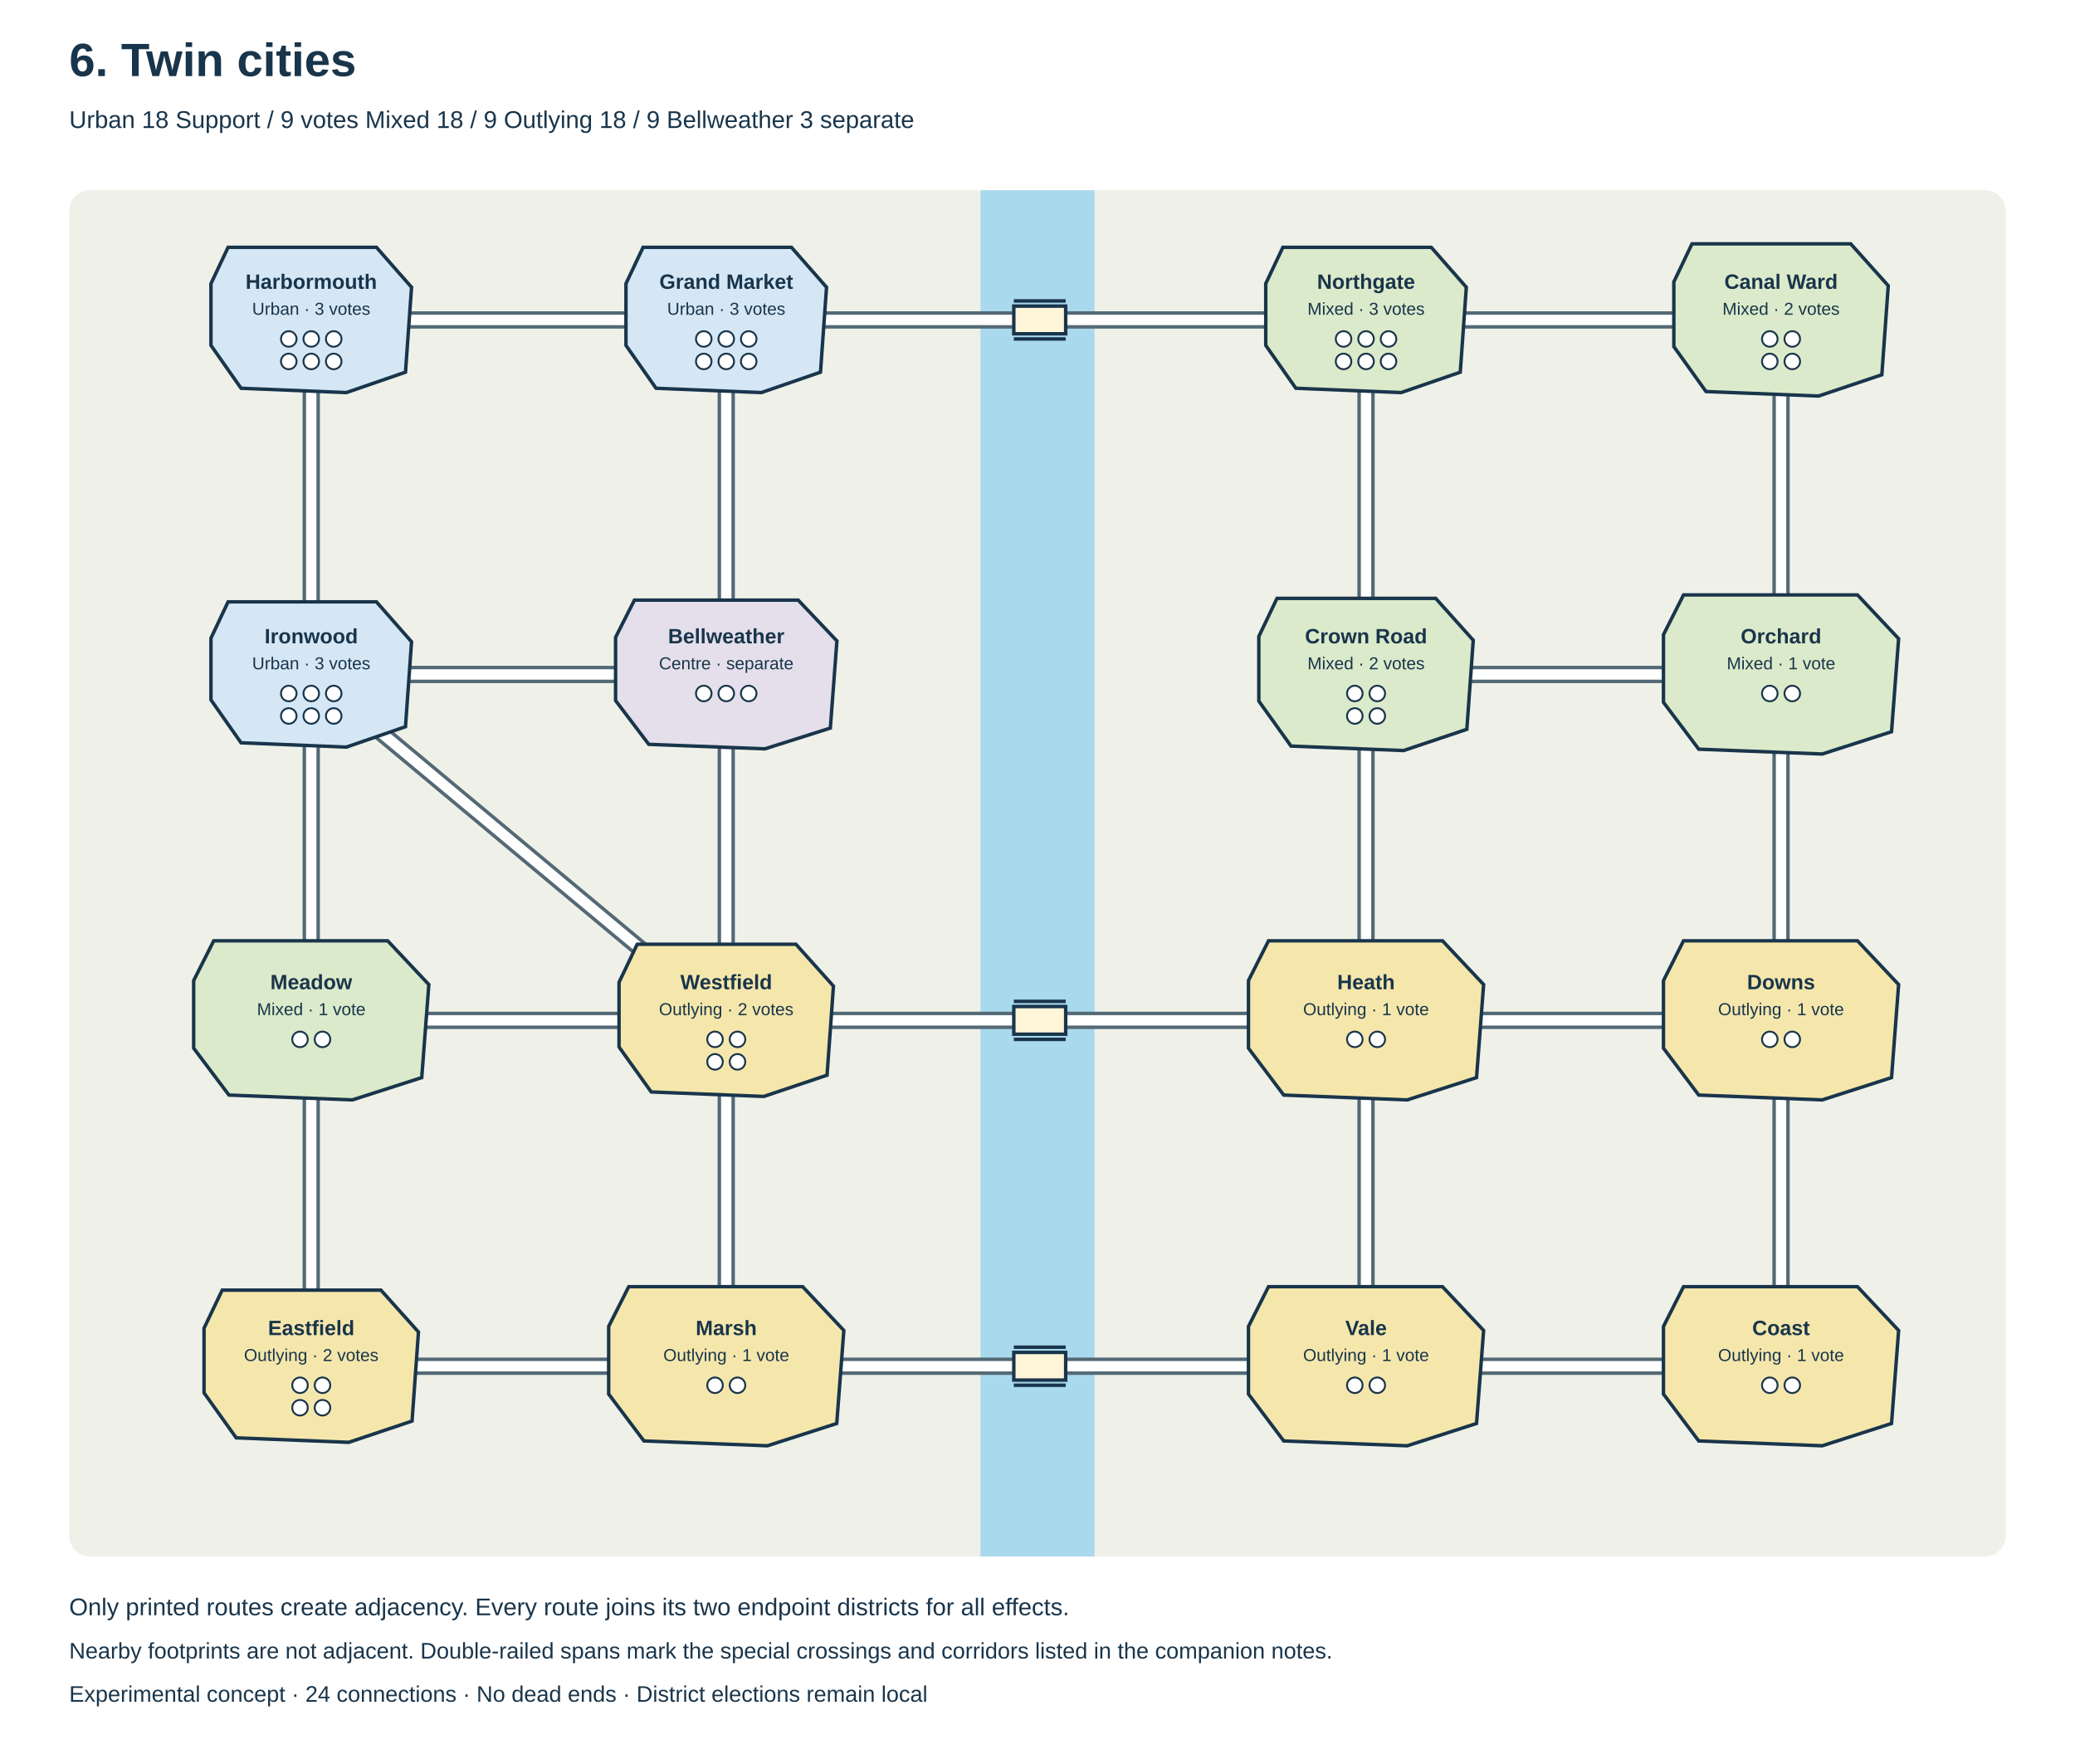
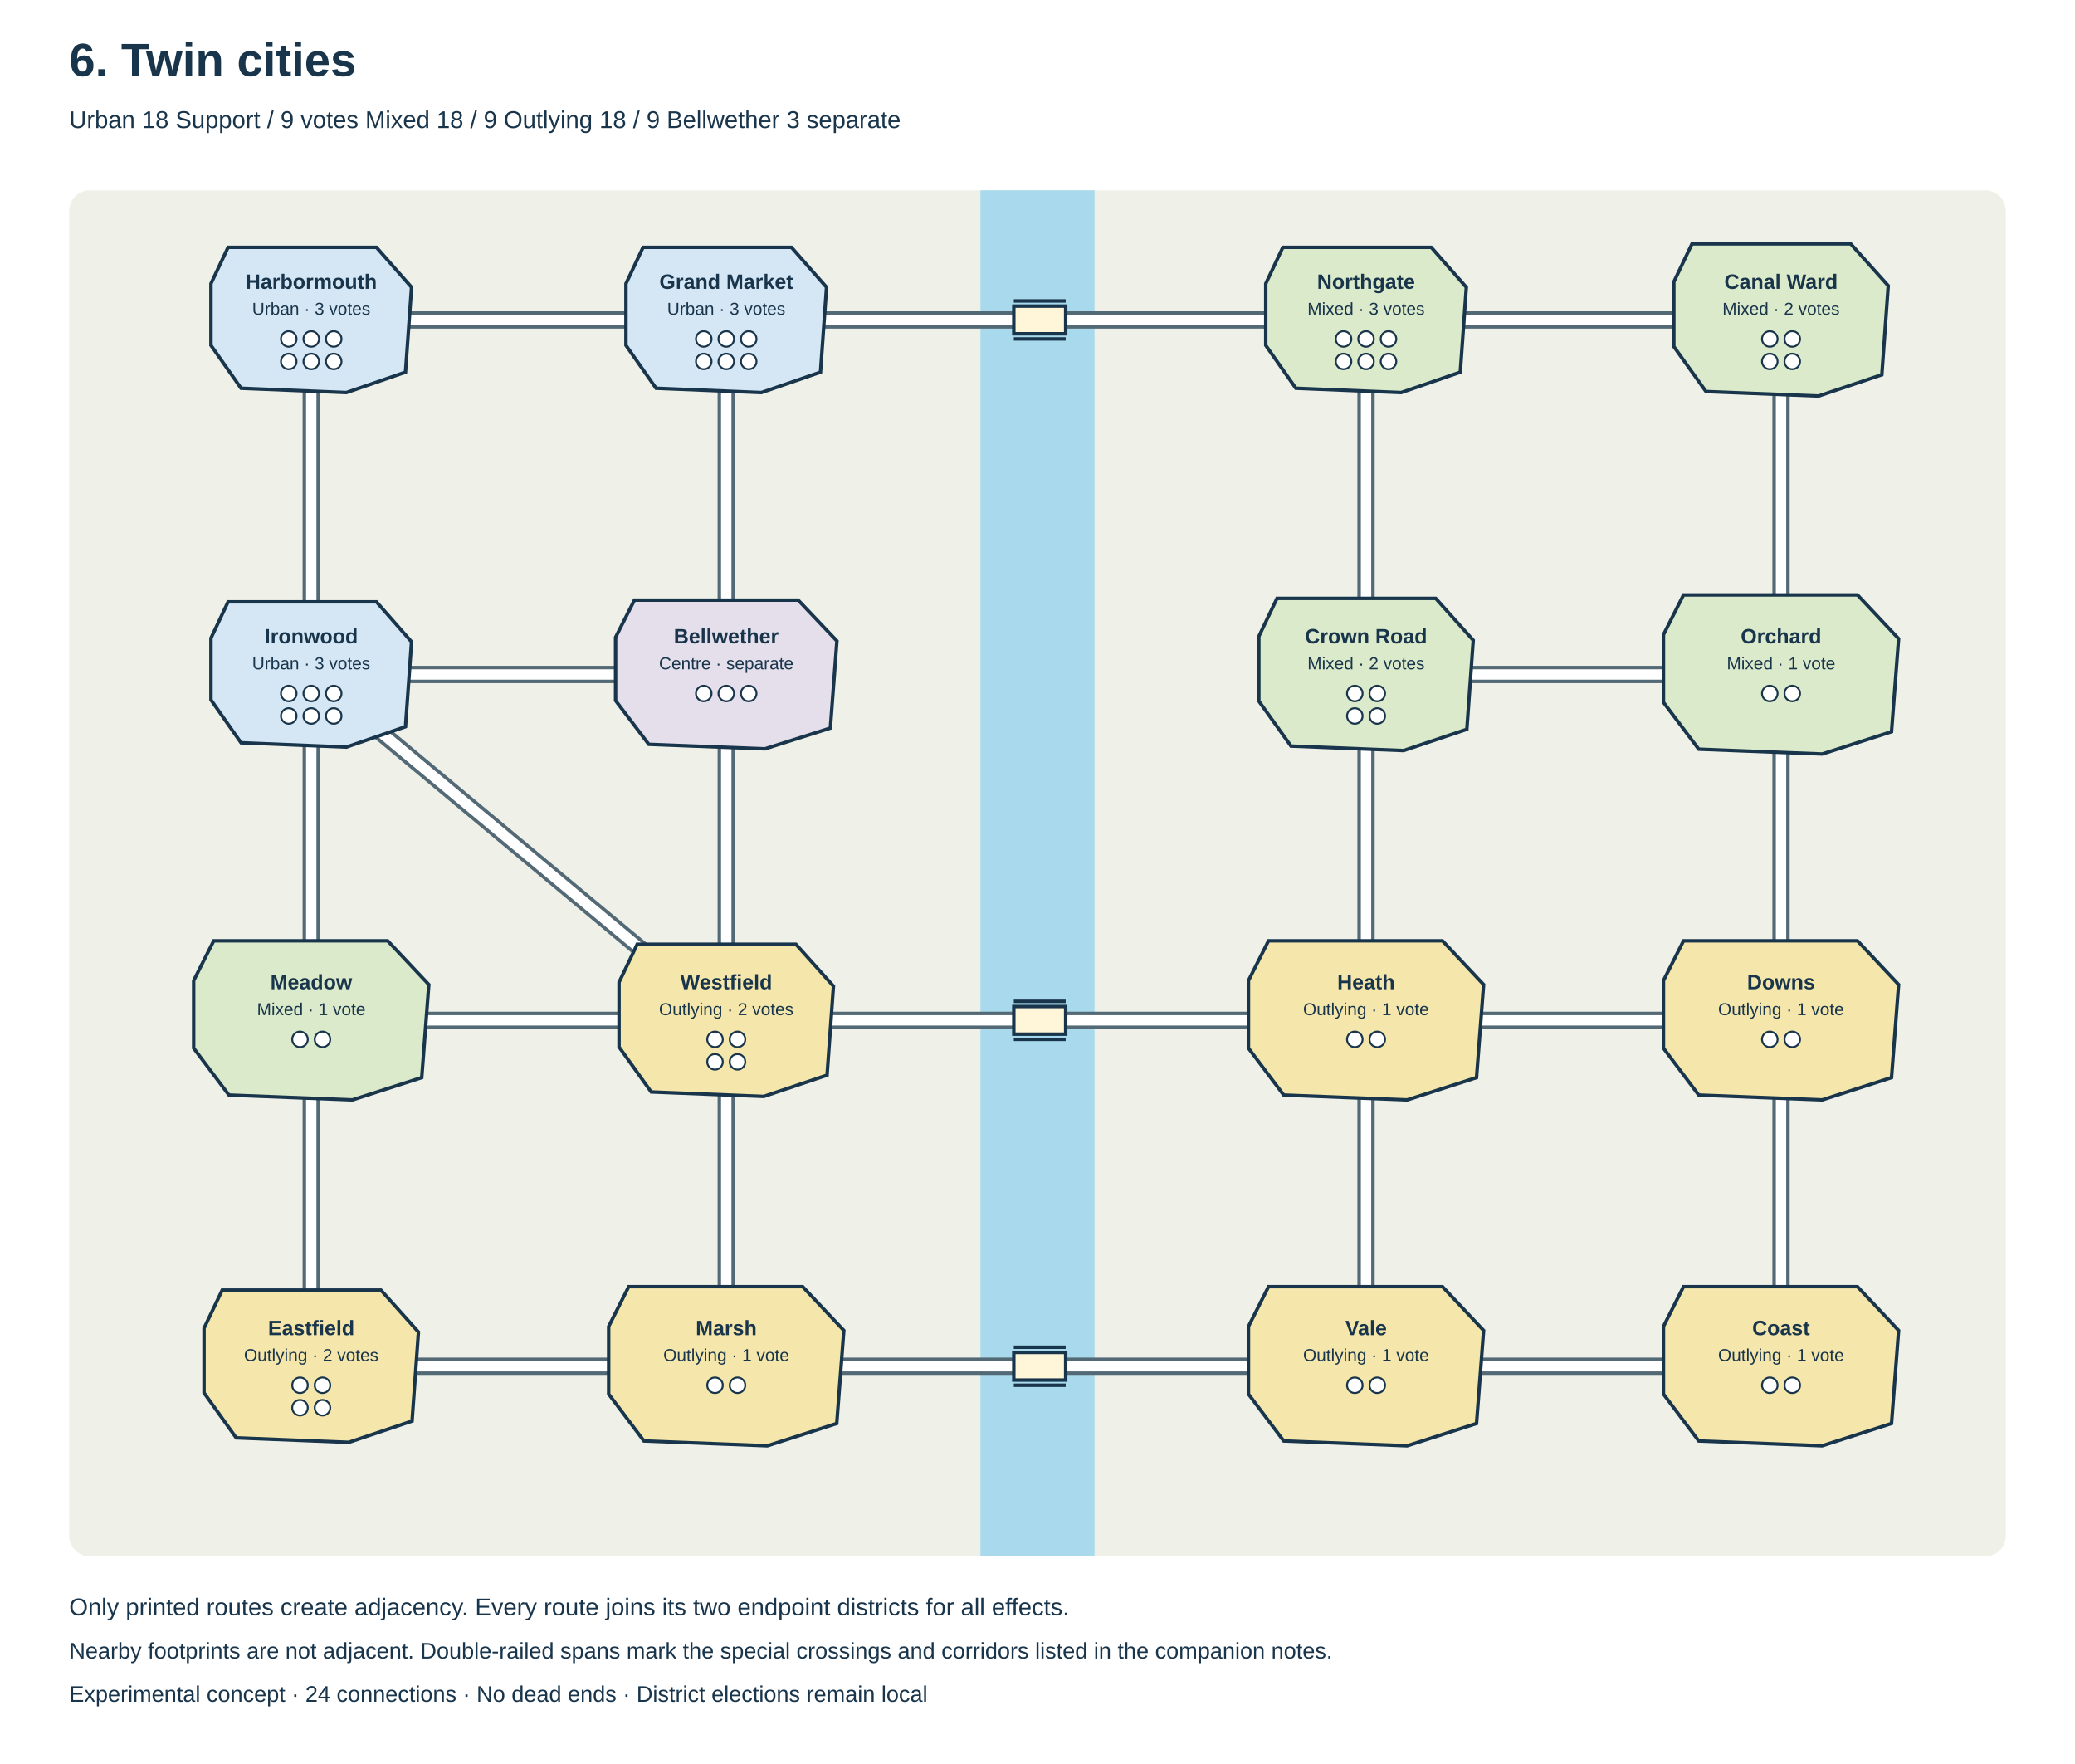
<svg xmlns="http://www.w3.org/2000/svg" viewBox="0 0 1200 1020" role="img" aria-labelledby="title desc">
  <style>text{font-family:Arial,sans-serif;fill:#19354b}.name{font-size:12px;font-weight:700}.detail{font-size:10px}.terrain{font-size:15px;font-style:italic;fill:#355564}</style>
  <rect width="1200" height="1020" fill="white" />
  <text x="40" y="44" font-size="27" font-weight="700">6. Twin cities</text>
-   <text x="40" y="74" font-size="14">Urban 18 Support / 9 votes     Mixed 18 / 9     Outlying 18 / 9     Bellweather 3 separate</text>
+   <text x="40" y="74" font-size="14">Urban 18 Support / 9 votes     Mixed 18 / 9     Outlying 18 / 9     Bellwether 3 separate</text>
  <rect x="40" y="110" width="1120" height="790" rx="12" fill="#eff1e9" />
  <polyline points="600.0,110.0 600.0,900.0" fill="none" stroke="#a9d9ec" stroke-width="66" stroke-linejoin="round" />
  <g data-route="B-D">
    <path d="M 420,185 L 790,185" fill="none" stroke="#536975" stroke-width="10" stroke-linecap="round" />
    <path d="M 420,185 L 790,185" fill="none" stroke="#ffffff" stroke-width="6" />
  </g>
  <g transform="translate(601.3 185.0) rotate(0.0)" aria-label="bridge">
    <rect x="-15" y="-8" width="30" height="16" fill="#fff5d8" stroke="#19354b" stroke-width="2" />
    <path d="M -15,-11 h30 M -15,11 h30" stroke="#19354b" stroke-width="2" />
  </g>
  <g data-route="I-L">
    <path d="M 420,590 L 790,590" fill="none" stroke="#536975" stroke-width="10" stroke-linecap="round" />
    <path d="M 420,590 L 790,590" fill="none" stroke="#ffffff" stroke-width="6" />
  </g>
  <g transform="translate(601.3 590.0) rotate(0.0)" aria-label="bridge">
    <rect x="-15" y="-8" width="30" height="16" fill="#fff5d8" stroke="#19354b" stroke-width="2" />
    <path d="M -15,-11 h30 M -15,11 h30" stroke="#19354b" stroke-width="2" />
  </g>
  <g data-route="K-N">
    <path d="M 420,790 L 790,790" fill="none" stroke="#536975" stroke-width="10" stroke-linecap="round" />
    <path d="M 420,790 L 790,790" fill="none" stroke="#ffffff" stroke-width="6" />
  </g>
  <g transform="translate(601.3 790.0) rotate(0.0)" aria-label="bridge">
    <rect x="-15" y="-8" width="30" height="16" fill="#fff5d8" stroke="#19354b" stroke-width="2" />
    <path d="M -15,-11 h30 M -15,11 h30" stroke="#19354b" stroke-width="2" />
  </g>
  <g data-route="C-H">
    <path d="M 180,390 L 180,590" fill="none" stroke="#536975" stroke-width="10" stroke-linecap="round" />
    <path d="M 180,390 L 180,590" fill="none" stroke="#ffffff" stroke-width="6" />
  </g>
  <g data-route="F-L">
    <path d="M 790,390 L 790,590" fill="none" stroke="#536975" stroke-width="10" stroke-linecap="round" />
    <path d="M 790,390 L 790,590" fill="none" stroke="#ffffff" stroke-width="6" />
  </g>
  <g data-route="G-M">
    <path d="M 1030,390 L 1030,590" fill="none" stroke="#536975" stroke-width="10" stroke-linecap="round" />
    <path d="M 1030,390 L 1030,590" fill="none" stroke="#ffffff" stroke-width="6" />
  </g>
  <g data-route="H-J">
    <path d="M 180,590 L 180,790" fill="none" stroke="#536975" stroke-width="10" stroke-linecap="round" />
    <path d="M 180,590 L 180,790" fill="none" stroke="#ffffff" stroke-width="6" />
  </g>
  <g data-route="I-K">
    <path d="M 420,590 L 420,790" fill="none" stroke="#536975" stroke-width="10" stroke-linecap="round" />
    <path d="M 420,590 L 420,790" fill="none" stroke="#ffffff" stroke-width="6" />
  </g>
  <g data-route="M-O">
    <path d="M 1030,590 L 1030,790" fill="none" stroke="#536975" stroke-width="10" stroke-linecap="round" />
    <path d="M 1030,590 L 1030,790" fill="none" stroke="#ffffff" stroke-width="6" />
  </g>
  <g data-route="X-I">
    <path d="M 420,390 L 420,590" fill="none" stroke="#536975" stroke-width="10" stroke-linecap="round" />
    <path d="M 420,390 L 420,590" fill="none" stroke="#ffffff" stroke-width="6" />
  </g>
  <g data-route="A-C">
    <path d="M 180,185 L 180,390" fill="none" stroke="#536975" stroke-width="10" stroke-linecap="round" />
    <path d="M 180,185 L 180,390" fill="none" stroke="#ffffff" stroke-width="6" />
  </g>
  <g data-route="B-X">
    <path d="M 420,185 L 420,390" fill="none" stroke="#536975" stroke-width="10" stroke-linecap="round" />
    <path d="M 420,185 L 420,390" fill="none" stroke="#ffffff" stroke-width="6" />
  </g>
  <g data-route="E-G">
    <path d="M 1030,185 L 1030,390" fill="none" stroke="#536975" stroke-width="10" stroke-linecap="round" />
    <path d="M 1030,185 L 1030,390" fill="none" stroke="#ffffff" stroke-width="6" />
  </g>
  <g data-route="A-B">
    <path d="M 180,185 L 420,185" fill="none" stroke="#536975" stroke-width="10" stroke-linecap="round" />
    <path d="M 180,185 L 420,185" fill="none" stroke="#ffffff" stroke-width="6" />
  </g>
  <g data-route="D-E">
    <path d="M 790,185 L 1030,185" fill="none" stroke="#536975" stroke-width="10" stroke-linecap="round" />
    <path d="M 790,185 L 1030,185" fill="none" stroke="#ffffff" stroke-width="6" />
  </g>
  <g data-route="L-N">
    <path d="M 790,590 L 790,790" fill="none" stroke="#536975" stroke-width="10" stroke-linecap="round" />
    <path d="M 790,590 L 790,790" fill="none" stroke="#ffffff" stroke-width="6" />
  </g>
  <g data-route="D-F">
    <path d="M 790,185 L 790,390" fill="none" stroke="#536975" stroke-width="10" stroke-linecap="round" />
    <path d="M 790,185 L 790,390" fill="none" stroke="#ffffff" stroke-width="6" />
  </g>
  <g data-route="C-X">
    <path d="M 180,390 L 420,390" fill="none" stroke="#536975" stroke-width="10" stroke-linecap="round" />
    <path d="M 180,390 L 420,390" fill="none" stroke="#ffffff" stroke-width="6" />
  </g>
  <g data-route="F-G">
    <path d="M 790,390 L 1030,390" fill="none" stroke="#536975" stroke-width="10" stroke-linecap="round" />
    <path d="M 790,390 L 1030,390" fill="none" stroke="#ffffff" stroke-width="6" />
  </g>
  <g data-route="H-I">
    <path d="M 180,590 L 420,590" fill="none" stroke="#536975" stroke-width="10" stroke-linecap="round" />
    <path d="M 180,590 L 420,590" fill="none" stroke="#ffffff" stroke-width="6" />
  </g>
  <g data-route="J-K">
    <path d="M 180,790 L 420,790" fill="none" stroke="#536975" stroke-width="10" stroke-linecap="round" />
    <path d="M 180,790 L 420,790" fill="none" stroke="#ffffff" stroke-width="6" />
  </g>
  <g data-route="L-M">
    <path d="M 790,590 L 1030,590" fill="none" stroke="#536975" stroke-width="10" stroke-linecap="round" />
    <path d="M 790,590 L 1030,590" fill="none" stroke="#ffffff" stroke-width="6" />
  </g>
  <g data-route="N-O">
    <path d="M 790,790 L 1030,790" fill="none" stroke="#536975" stroke-width="10" stroke-linecap="round" />
    <path d="M 790,790 L 1030,790" fill="none" stroke="#ffffff" stroke-width="6" />
  </g>
  <g data-route="C-I">
    <path d="M 180,390 L 420,590" fill="none" stroke="#536975" stroke-width="10" stroke-linecap="round" />
    <path d="M 180,390 L 420,590" fill="none" stroke="#ffffff" stroke-width="6" />
  </g>
  <g data-district="A">
    <polygon points="131.9,143.0 217.7,143.0 238.0,166.1 234.5,215.2 200.3,227.0 139.4,224.5 122.0,199.7 122.0,164.0" fill="#d5e7f5" stroke="#19354b" stroke-width="2" />
    <text class="name" x="180" y="167" text-anchor="middle">Harbormouth</text>
    <text class="detail" x="180" y="182" text-anchor="middle">Urban · 3 votes</text>
    <circle cx="167.0" cy="196" r="4.5" fill="white" stroke="#19354b" stroke-width="1.1" />
    <circle cx="180.0" cy="196" r="4.5" fill="white" stroke="#19354b" stroke-width="1.1" />
    <circle cx="193.0" cy="196" r="4.5" fill="white" stroke="#19354b" stroke-width="1.1" />
    <circle cx="167.0" cy="209" r="4.5" fill="white" stroke="#19354b" stroke-width="1.1" />
    <circle cx="180.0" cy="209" r="4.5" fill="white" stroke="#19354b" stroke-width="1.1" />
    <circle cx="193.0" cy="209" r="4.5" fill="white" stroke="#19354b" stroke-width="1.1" />
  </g>
  <g data-district="B">
    <polygon points="371.9,143.0 457.7,143.0 478.0,166.1 474.5,215.2 440.3,227.0 379.4,224.5 362.0,199.7 362.0,164.0" fill="#d5e7f5" stroke="#19354b" stroke-width="2" />
    <text class="name" x="420" y="167" text-anchor="middle">Grand Market</text>
    <text class="detail" x="420" y="182" text-anchor="middle">Urban · 3 votes</text>
    <circle cx="407.0" cy="196" r="4.5" fill="white" stroke="#19354b" stroke-width="1.1" />
    <circle cx="420.0" cy="196" r="4.5" fill="white" stroke="#19354b" stroke-width="1.1" />
    <circle cx="433.0" cy="196" r="4.5" fill="white" stroke="#19354b" stroke-width="1.1" />
    <circle cx="407.0" cy="209" r="4.5" fill="white" stroke="#19354b" stroke-width="1.1" />
    <circle cx="420.0" cy="209" r="4.5" fill="white" stroke="#19354b" stroke-width="1.1" />
    <circle cx="433.0" cy="209" r="4.5" fill="white" stroke="#19354b" stroke-width="1.1" />
  </g>
  <g data-district="C">
    <polygon points="131.9,348.0 217.7,348.0 238.0,371.1 234.5,420.2 200.3,432.0 139.4,429.5 122.0,404.7 122.0,369.0" fill="#d5e7f5" stroke="#19354b" stroke-width="2" />
    <text class="name" x="180" y="372" text-anchor="middle">Ironwood</text>
    <text class="detail" x="180" y="387" text-anchor="middle">Urban · 3 votes</text>
    <circle cx="167.0" cy="401" r="4.5" fill="white" stroke="#19354b" stroke-width="1.1" />
    <circle cx="180.0" cy="401" r="4.5" fill="white" stroke="#19354b" stroke-width="1.1" />
    <circle cx="193.0" cy="401" r="4.5" fill="white" stroke="#19354b" stroke-width="1.1" />
    <circle cx="167.0" cy="414" r="4.5" fill="white" stroke="#19354b" stroke-width="1.1" />
    <circle cx="180.0" cy="414" r="4.5" fill="white" stroke="#19354b" stroke-width="1.1" />
    <circle cx="193.0" cy="414" r="4.5" fill="white" stroke="#19354b" stroke-width="1.1" />
  </g>
  <g data-district="X">
    <polygon points="366.9,347.0 461.6,347.0 484.0,370.6 480.2,421.0 442.4,433.0 375.2,430.4 356.0,405.1 356.0,368.5" fill="#e4dfea" stroke="#19354b" stroke-width="2" />
-     <text class="name" x="420" y="372" text-anchor="middle">Bellweather</text>
+     <text class="name" x="420" y="372" text-anchor="middle">Bellwether</text>
    <text class="detail" x="420" y="387" text-anchor="middle">Centre · separate</text>
    <circle cx="407.0" cy="401" r="4.5" fill="white" stroke="#19354b" stroke-width="1.1" />
    <circle cx="420.0" cy="401" r="4.5" fill="white" stroke="#19354b" stroke-width="1.1" />
    <circle cx="433.0" cy="401" r="4.5" fill="white" stroke="#19354b" stroke-width="1.1" />
  </g>
  <g data-district="D">
    <polygon points="741.9,143.0 827.7,143.0 848.0,166.1 844.5,215.2 810.3,227.0 749.4,224.5 732.0,199.7 732.0,164.0" fill="#dbeaca" stroke="#19354b" stroke-width="2" />
    <text class="name" x="790" y="167" text-anchor="middle">Northgate</text>
    <text class="detail" x="790" y="182" text-anchor="middle">Mixed · 3 votes</text>
    <circle cx="777.0" cy="196" r="4.5" fill="white" stroke="#19354b" stroke-width="1.1" />
    <circle cx="790.0" cy="196" r="4.5" fill="white" stroke="#19354b" stroke-width="1.1" />
    <circle cx="803.0" cy="196" r="4.5" fill="white" stroke="#19354b" stroke-width="1.1" />
    <circle cx="777.0" cy="209" r="4.5" fill="white" stroke="#19354b" stroke-width="1.1" />
    <circle cx="790.0" cy="209" r="4.5" fill="white" stroke="#19354b" stroke-width="1.1" />
    <circle cx="803.0" cy="209" r="4.5" fill="white" stroke="#19354b" stroke-width="1.1" />
  </g>
  <g data-district="E">
    <polygon points="978.5,141.0 1070.3,141.0 1092.0,165.2 1088.3,216.7 1051.7,229.0 986.6,226.4 968.0,200.4 968.0,163.0" fill="#dbeaca" stroke="#19354b" stroke-width="2" />
    <text class="name" x="1030" y="167" text-anchor="middle">Canal Ward</text>
    <text class="detail" x="1030" y="182" text-anchor="middle">Mixed · 2 votes</text>
    <circle cx="1023.5" cy="196" r="4.5" fill="white" stroke="#19354b" stroke-width="1.1" />
    <circle cx="1036.5" cy="196" r="4.5" fill="white" stroke="#19354b" stroke-width="1.1" />
    <circle cx="1023.5" cy="209" r="4.5" fill="white" stroke="#19354b" stroke-width="1.1" />
    <circle cx="1036.5" cy="209" r="4.5" fill="white" stroke="#19354b" stroke-width="1.1" />
  </g>
  <g data-district="F">
    <polygon points="738.5,346.0 830.3,346.0 852.0,370.2 848.3,421.7 811.7,434.0 746.6,431.4 728.0,405.4 728.0,368.0" fill="#dbeaca" stroke="#19354b" stroke-width="2" />
    <text class="name" x="790" y="372" text-anchor="middle">Crown Road</text>
    <text class="detail" x="790" y="387" text-anchor="middle">Mixed · 2 votes</text>
    <circle cx="783.5" cy="401" r="4.5" fill="white" stroke="#19354b" stroke-width="1.1" />
    <circle cx="796.5" cy="401" r="4.5" fill="white" stroke="#19354b" stroke-width="1.1" />
    <circle cx="783.5" cy="414" r="4.5" fill="white" stroke="#19354b" stroke-width="1.1" />
    <circle cx="796.5" cy="414" r="4.5" fill="white" stroke="#19354b" stroke-width="1.1" />
  </g>
  <g data-district="G">
    <polygon points="973.6,344.0 1074.2,344.0 1098.0,369.3 1093.9,423.1 1053.8,436.0 982.4,433.2 962.0,406.1 962.0,367.0" fill="#dbeaca" stroke="#19354b" stroke-width="2" />
    <text class="name" x="1030" y="372" text-anchor="middle">Orchard</text>
    <text class="detail" x="1030" y="387" text-anchor="middle">Mixed · 1 vote</text>
    <circle cx="1023.5" cy="401" r="4.5" fill="white" stroke="#19354b" stroke-width="1.1" />
    <circle cx="1036.5" cy="401" r="4.5" fill="white" stroke="#19354b" stroke-width="1.1" />
  </g>
  <g data-district="H">
    <polygon points="123.6,544.0 224.2,544.0 248.0,569.3 243.9,623.1 203.8,636.0 132.4,633.2 112.0,606.1 112.0,567.0" fill="#dbeaca" stroke="#19354b" stroke-width="2" />
    <text class="name" x="180" y="572" text-anchor="middle">Meadow</text>
    <text class="detail" x="180" y="587" text-anchor="middle">Mixed · 1 vote</text>
    <circle cx="173.5" cy="601" r="4.5" fill="white" stroke="#19354b" stroke-width="1.1" />
    <circle cx="186.5" cy="601" r="4.5" fill="white" stroke="#19354b" stroke-width="1.1" />
  </g>
  <g data-district="I">
    <polygon points="368.5,546.0 460.3,546.0 482.0,570.2 478.3,621.7 441.7,634.0 376.6,631.4 358.0,605.4 358.0,568.0" fill="#f5e7ac" stroke="#19354b" stroke-width="2" />
    <text class="name" x="420" y="572" text-anchor="middle">Westfield</text>
    <text class="detail" x="420" y="587" text-anchor="middle">Outlying · 2 votes</text>
    <circle cx="413.5" cy="601" r="4.5" fill="white" stroke="#19354b" stroke-width="1.1" />
    <circle cx="426.5" cy="601" r="4.5" fill="white" stroke="#19354b" stroke-width="1.1" />
    <circle cx="413.5" cy="614" r="4.5" fill="white" stroke="#19354b" stroke-width="1.1" />
    <circle cx="426.5" cy="614" r="4.5" fill="white" stroke="#19354b" stroke-width="1.1" />
  </g>
  <g data-district="J">
    <polygon points="128.5,746.0 220.3,746.0 242.0,770.2 238.3,821.7 201.7,834.0 136.6,831.4 118.0,805.4 118.0,768.0" fill="#f5e7ac" stroke="#19354b" stroke-width="2" />
    <text class="name" x="180" y="772" text-anchor="middle">Eastfield</text>
    <text class="detail" x="180" y="787" text-anchor="middle">Outlying · 2 votes</text>
    <circle cx="173.5" cy="801" r="4.5" fill="white" stroke="#19354b" stroke-width="1.1" />
    <circle cx="186.5" cy="801" r="4.5" fill="white" stroke="#19354b" stroke-width="1.1" />
    <circle cx="173.5" cy="814" r="4.5" fill="white" stroke="#19354b" stroke-width="1.1" />
    <circle cx="186.5" cy="814" r="4.5" fill="white" stroke="#19354b" stroke-width="1.1" />
  </g>
  <g data-district="K">
    <polygon points="363.6,744.0 464.2,744.0 488.0,769.3 483.9,823.1 443.8,836.0 372.4,833.2 352.0,806.1 352.0,767.0" fill="#f5e7ac" stroke="#19354b" stroke-width="2" />
    <text class="name" x="420" y="772" text-anchor="middle">Marsh</text>
    <text class="detail" x="420" y="787" text-anchor="middle">Outlying · 1 vote</text>
    <circle cx="413.5" cy="801" r="4.5" fill="white" stroke="#19354b" stroke-width="1.1" />
    <circle cx="426.5" cy="801" r="4.5" fill="white" stroke="#19354b" stroke-width="1.1" />
  </g>
  <g data-district="L">
    <polygon points="733.6,544.0 834.2,544.0 858.0,569.3 853.9,623.1 813.8,636.0 742.4,633.2 722.0,606.1 722.0,567.0" fill="#f5e7ac" stroke="#19354b" stroke-width="2" />
    <text class="name" x="790" y="572" text-anchor="middle">Heath</text>
    <text class="detail" x="790" y="587" text-anchor="middle">Outlying · 1 vote</text>
    <circle cx="783.5" cy="601" r="4.5" fill="white" stroke="#19354b" stroke-width="1.1" />
    <circle cx="796.5" cy="601" r="4.5" fill="white" stroke="#19354b" stroke-width="1.1" />
  </g>
  <g data-district="M">
    <polygon points="973.6,544.0 1074.2,544.0 1098.0,569.3 1093.9,623.1 1053.8,636.0 982.4,633.2 962.0,606.1 962.0,567.0" fill="#f5e7ac" stroke="#19354b" stroke-width="2" />
    <text class="name" x="1030" y="572" text-anchor="middle">Downs</text>
    <text class="detail" x="1030" y="587" text-anchor="middle">Outlying · 1 vote</text>
    <circle cx="1023.5" cy="601" r="4.5" fill="white" stroke="#19354b" stroke-width="1.1" />
    <circle cx="1036.5" cy="601" r="4.5" fill="white" stroke="#19354b" stroke-width="1.1" />
  </g>
  <g data-district="N">
    <polygon points="733.6,744.0 834.2,744.0 858.0,769.3 853.9,823.1 813.8,836.0 742.4,833.2 722.0,806.1 722.0,767.0" fill="#f5e7ac" stroke="#19354b" stroke-width="2" />
    <text class="name" x="790" y="772" text-anchor="middle">Vale</text>
    <text class="detail" x="790" y="787" text-anchor="middle">Outlying · 1 vote</text>
    <circle cx="783.5" cy="801" r="4.5" fill="white" stroke="#19354b" stroke-width="1.1" />
    <circle cx="796.5" cy="801" r="4.5" fill="white" stroke="#19354b" stroke-width="1.1" />
  </g>
  <g data-district="O">
    <polygon points="973.6,744.0 1074.2,744.0 1098.0,769.3 1093.9,823.1 1053.8,836.0 982.4,833.2 962.0,806.1 962.0,767.0" fill="#f5e7ac" stroke="#19354b" stroke-width="2" />
    <text class="name" x="1030" y="772" text-anchor="middle">Coast</text>
    <text class="detail" x="1030" y="787" text-anchor="middle">Outlying · 1 vote</text>
    <circle cx="1023.5" cy="801" r="4.5" fill="white" stroke="#19354b" stroke-width="1.1" />
    <circle cx="1036.5" cy="801" r="4.5" fill="white" stroke="#19354b" stroke-width="1.1" />
  </g>
  <text x="40" y="934" font-size="14">Only printed routes create adjacency. Every route joins its two endpoint districts for all effects.</text>
  <text x="40" y="959" font-size="13">Nearby footprints are not adjacent. Double-railed spans mark the special crossings and corridors listed in the companion notes.</text>
  <text x="40" y="984" font-size="13">Experimental concept · 24 connections · No dead ends · District elections remain local</text>
</svg>
